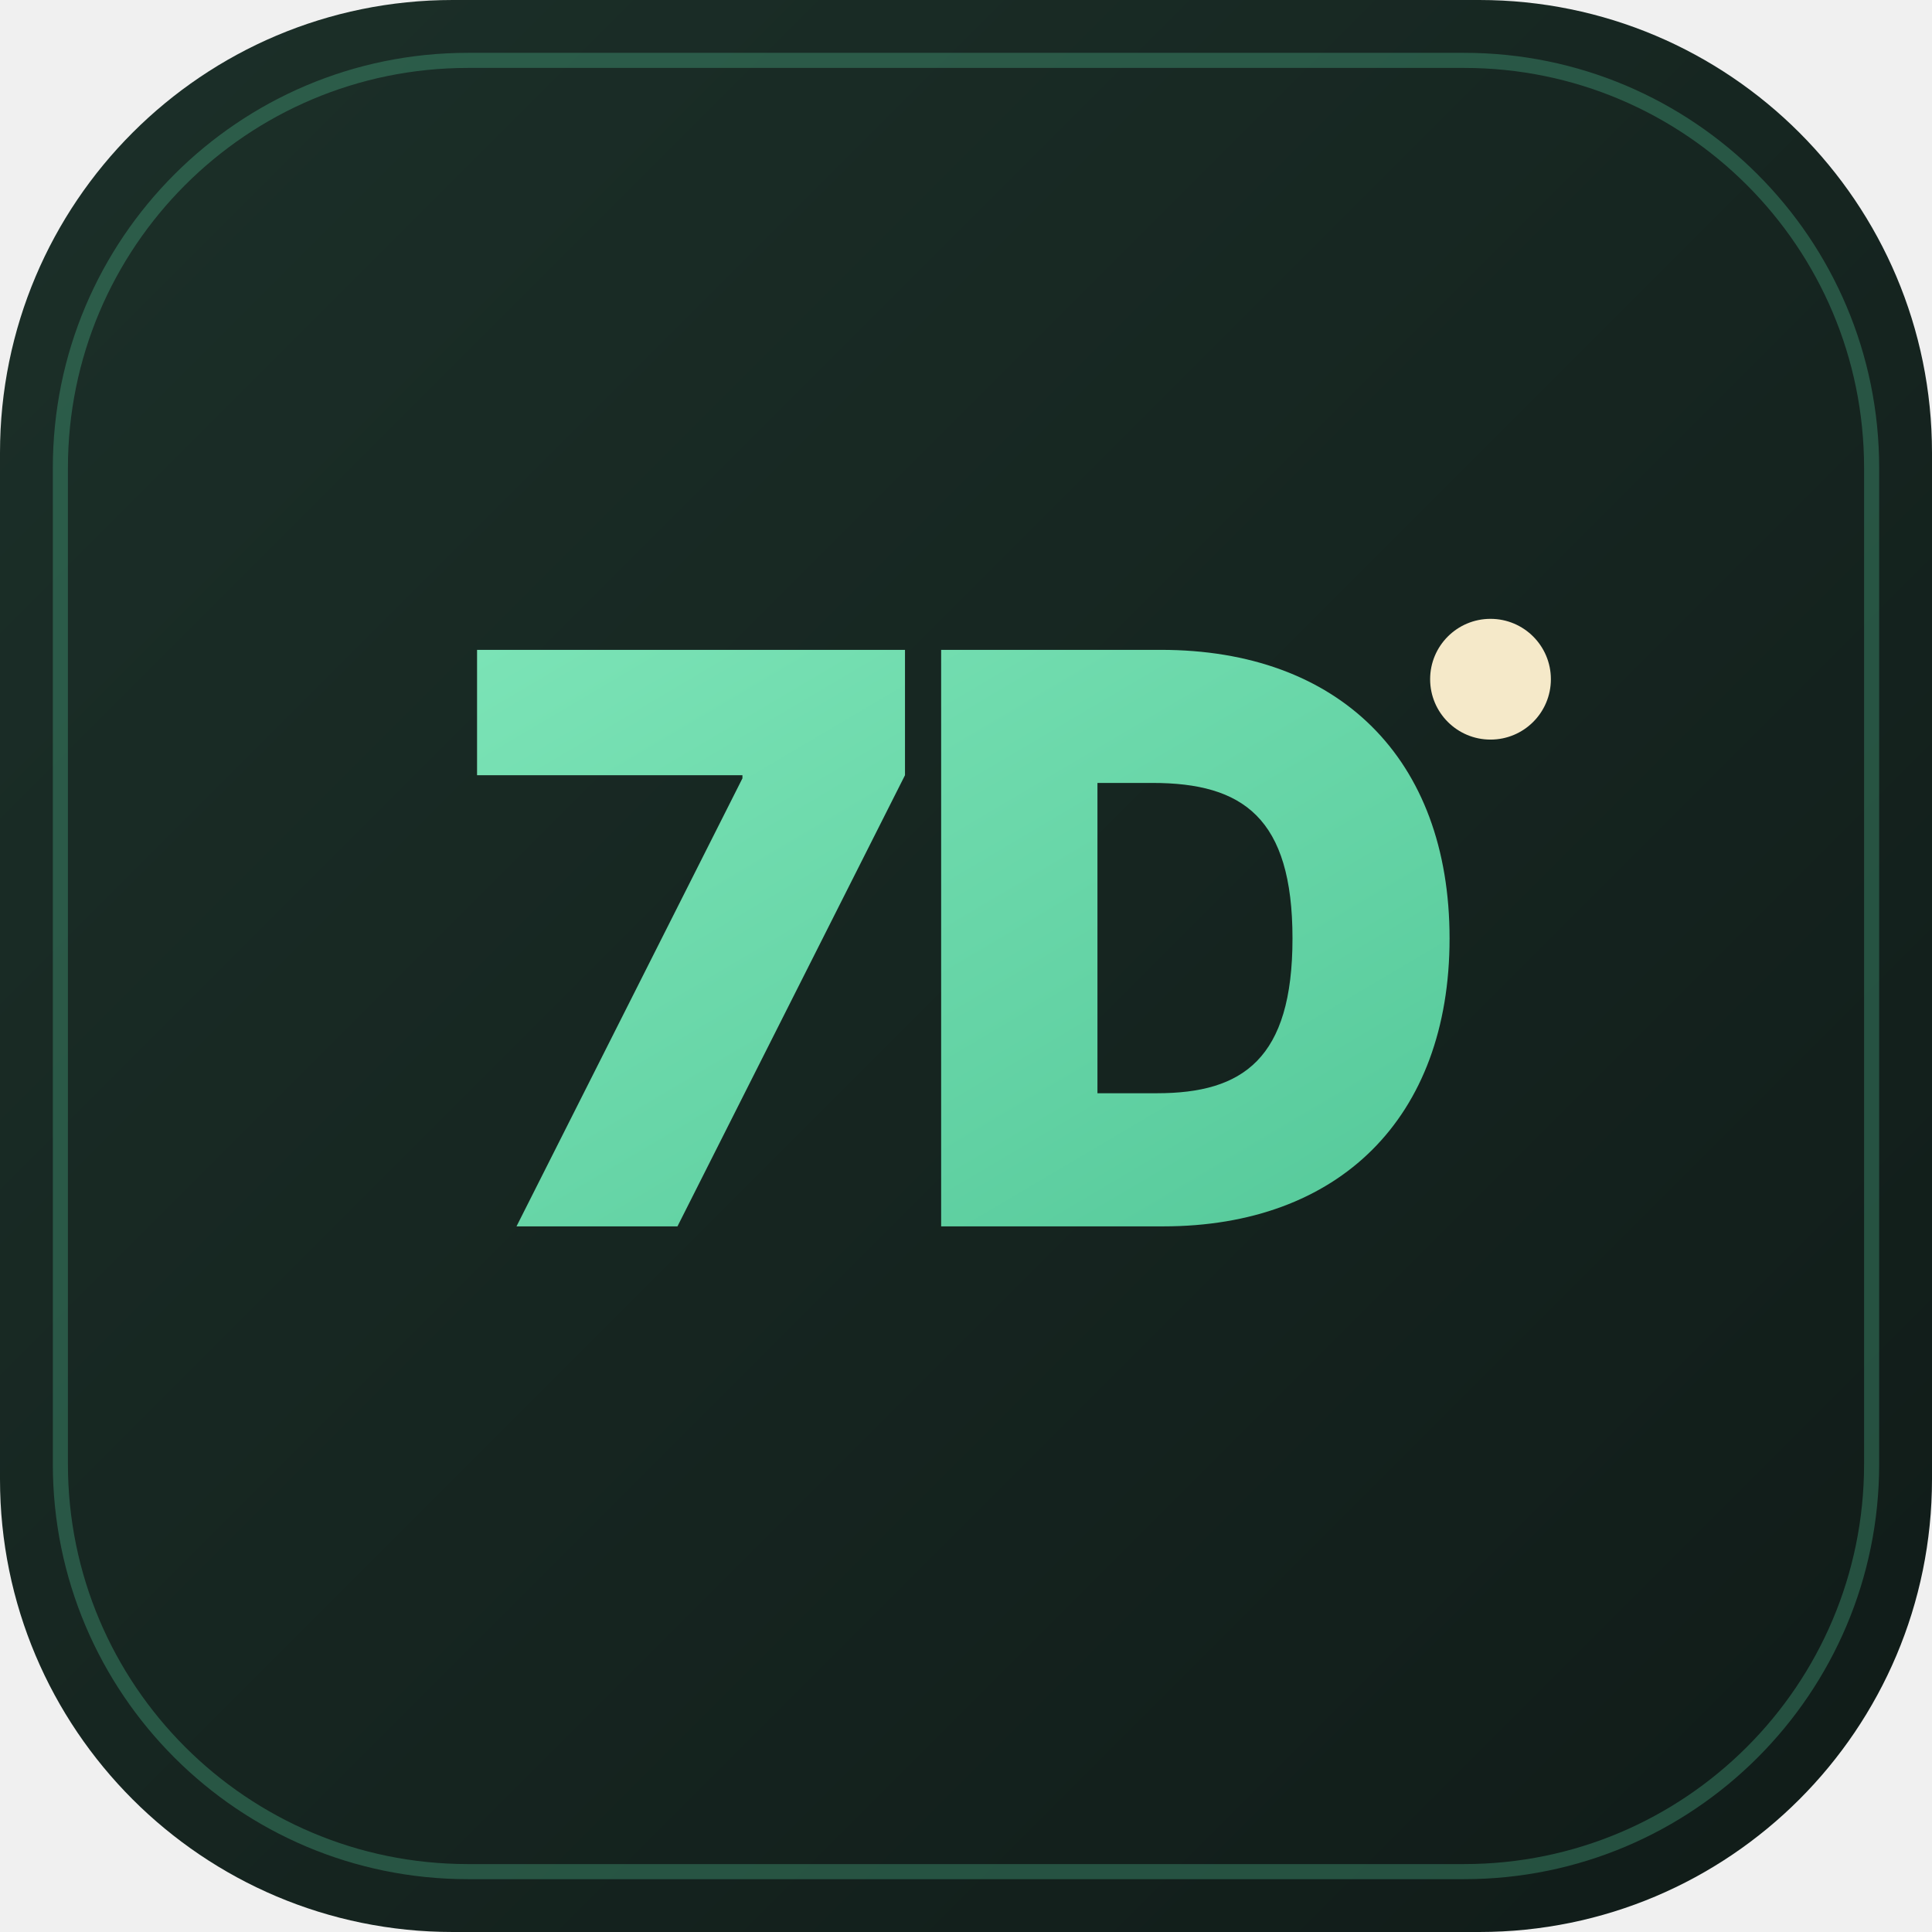
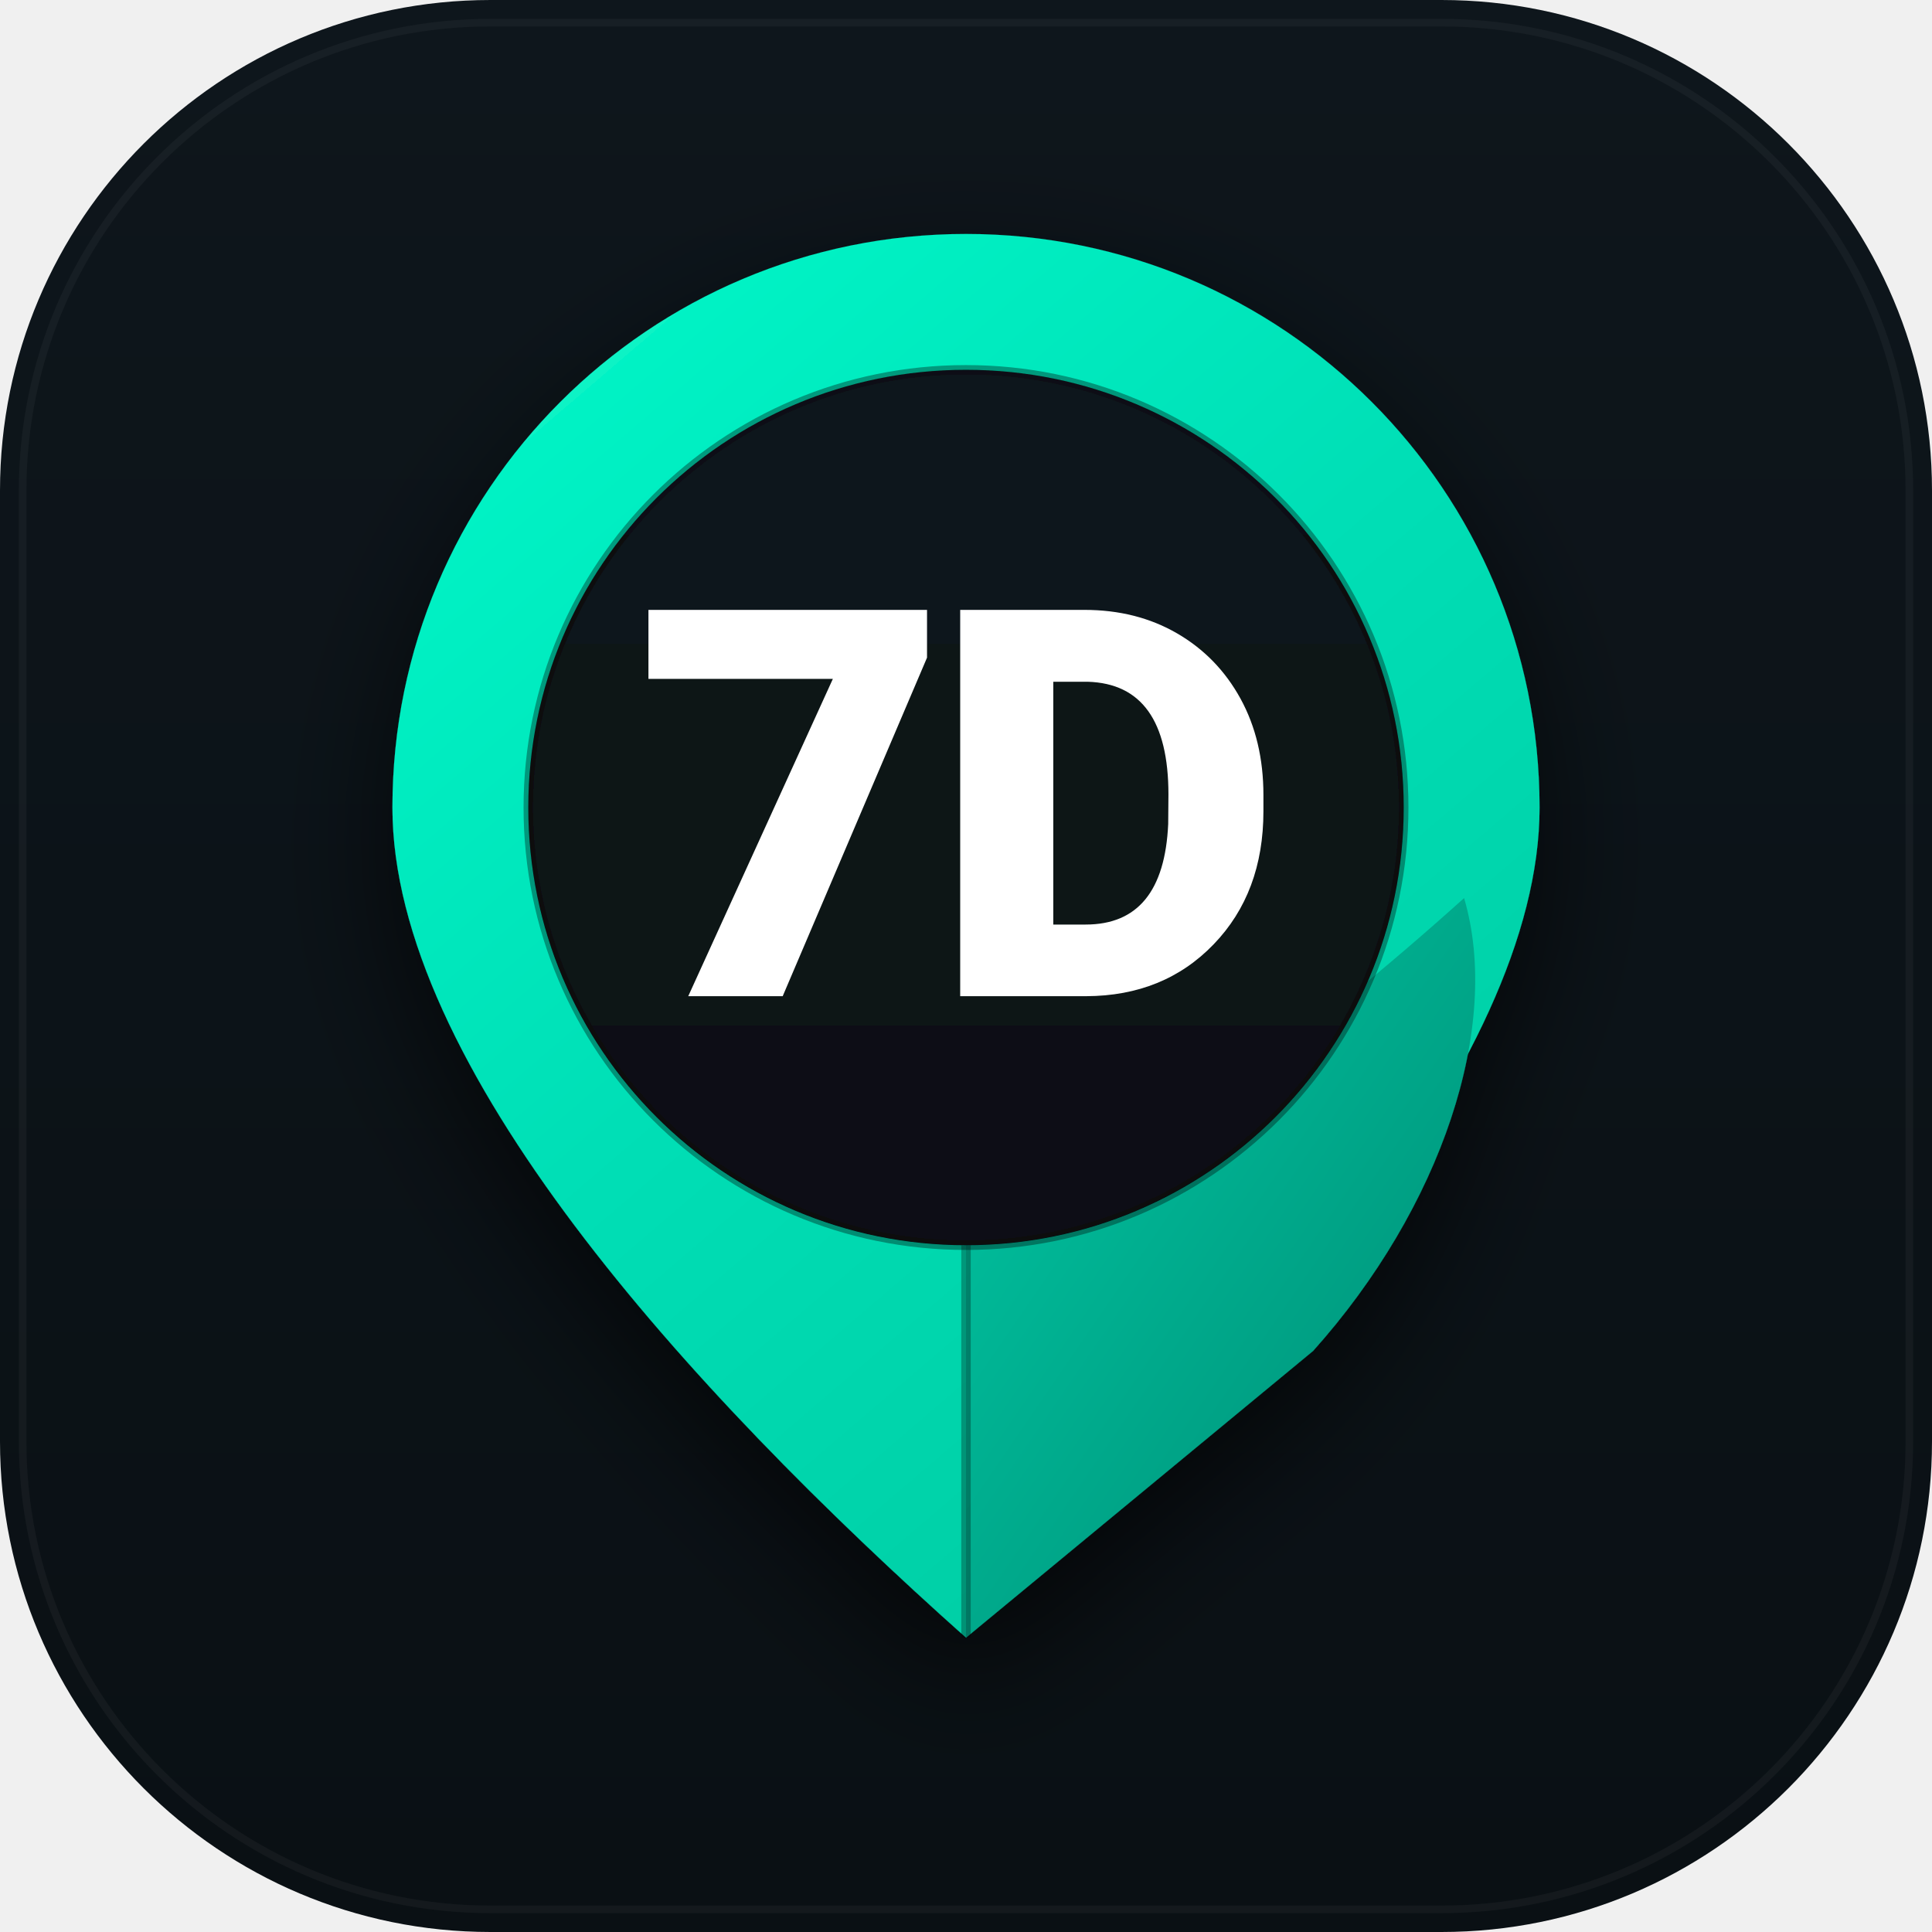
- <svg xmlns="http://www.w3.org/2000/svg" viewBox="0 0 512 512">
+ <svg xmlns="http://www.w3.org/2000/svg" viewBox="0 0 512 512" width="512" height="512">
  <defs>
-     <linearGradient id="bg" x1="0%" y1="0%" x2="100%" y2="100%">
-       <stop offset="0%" stop-color="#1C3029" />
-       <stop offset="100%" stop-color="#101B18" />
+     <linearGradient id="bgGrad" x1="0%" y1="0%" x2="0%" y2="100%">
+       <stop offset="0%" stop-color="#0E161C" />
+       <stop offset="100%" stop-color="#0A1014" />
    </linearGradient>
-     <linearGradient id="brand" x1="0%" y1="0%" x2="100%" y2="100%">
-       <stop offset="0%" stop-color="#7BE3B6" />
-       <stop offset="100%" stop-color="#55C99A" />
+     <linearGradient id="tealMain" x1="15%" y1="0%" x2="85%" y2="100%">
+       <stop offset="0%" stop-color="#08F7C8" />
+       <stop offset="45%" stop-color="#00DFB6" />
+       <stop offset="100%" stop-color="#00C9A0" />
    </linearGradient>
+     <linearGradient id="rightFold" x1="0%" y1="0%" x2="100%" y2="100%">
+       <stop offset="0%" stop-color="#00C9A5" />
+       <stop offset="50%" stop-color="#00A98B" />
+       <stop offset="100%" stop-color="#008A72" />
+     </linearGradient>
+     <filter id="ambientShadow" x="-20%" y="-15%" width="140%" height="140%">
+       <feGaussianBlur in="SourceAlpha" stdDeviation="16" />
+       <feOffset dx="0" dy="12" result="offsetblur" />
+       <feFlood flood-color="#000000" flood-opacity="0.65" />
+       <feComposite in2="offsetblur" operator="in" />
+       <feMerge>
+         <feMergeNode />
+         <feMergeNode in="SourceGraphic" />
+       </feMerge>
+     </filter>
  </defs>
-   <rect width="512" height="512" rx="120" fill="url(#bg)" />
-   <rect x="16" y="16" width="480" height="480" rx="108" fill="none" stroke="rgba(85, 201, 154, 0.3)" stroke-width="4" />
-   <text x="256" y="325" font-size="210" font-weight="900" fill="url(#brand)" text-anchor="middle" font-family="'Plus Jakarta Sans', system-ui, -apple-system, sans-serif" letter-spacing="-6">7D</text>
-   <circle cx="395" cy="180" r="16" fill="#F5E9C9" />
+   <rect width="512" height="512" rx="130" fill="url(#bgGrad)" />
+   <rect x="6" y="6" width="500" height="500" rx="124" fill="none" stroke="rgba(255, 255, 255, 0.04)" stroke-width="2" />
+   <g filter="url(#ambientShadow)">
+     <path fill="url(#tealMain)" d="       M 256 62       C 172 62 104 130 104 214       C 104 282 182 368 256 434       C 330 368 408 282 408 214       C 408 130 340 62 256 62 Z     " />
+     <path fill="url(#rightFold)" d="       M 256 434       L 256 330       C 298 312 348 274 388 238       C 398 272 382 320 348 358       Z     " />
+     <circle cx="256" cy="214" r="116" fill="url(#bgGrad)" />
+     <circle cx="256" cy="214" r="116" fill="none" stroke="rgba(0,0,0,0.35)" stroke-width="2.5" />
+     <line x1="256" y1="330" x2="256" y2="434" stroke="rgba(0,0,0,0.3)" stroke-width="2.5" />
+   </g>
+   <g fill="#FFFFFF">
+     <text x="254" y="264" font-size="144" font-weight="900" text-anchor="middle" font-family="'Plus Jakarta Sans', system-ui, -apple-system, 'Segoe UI', Roboto, Helvetica, Arial, sans-serif" letter-spacing="-5">7D</text>
+   </g>
</svg>
